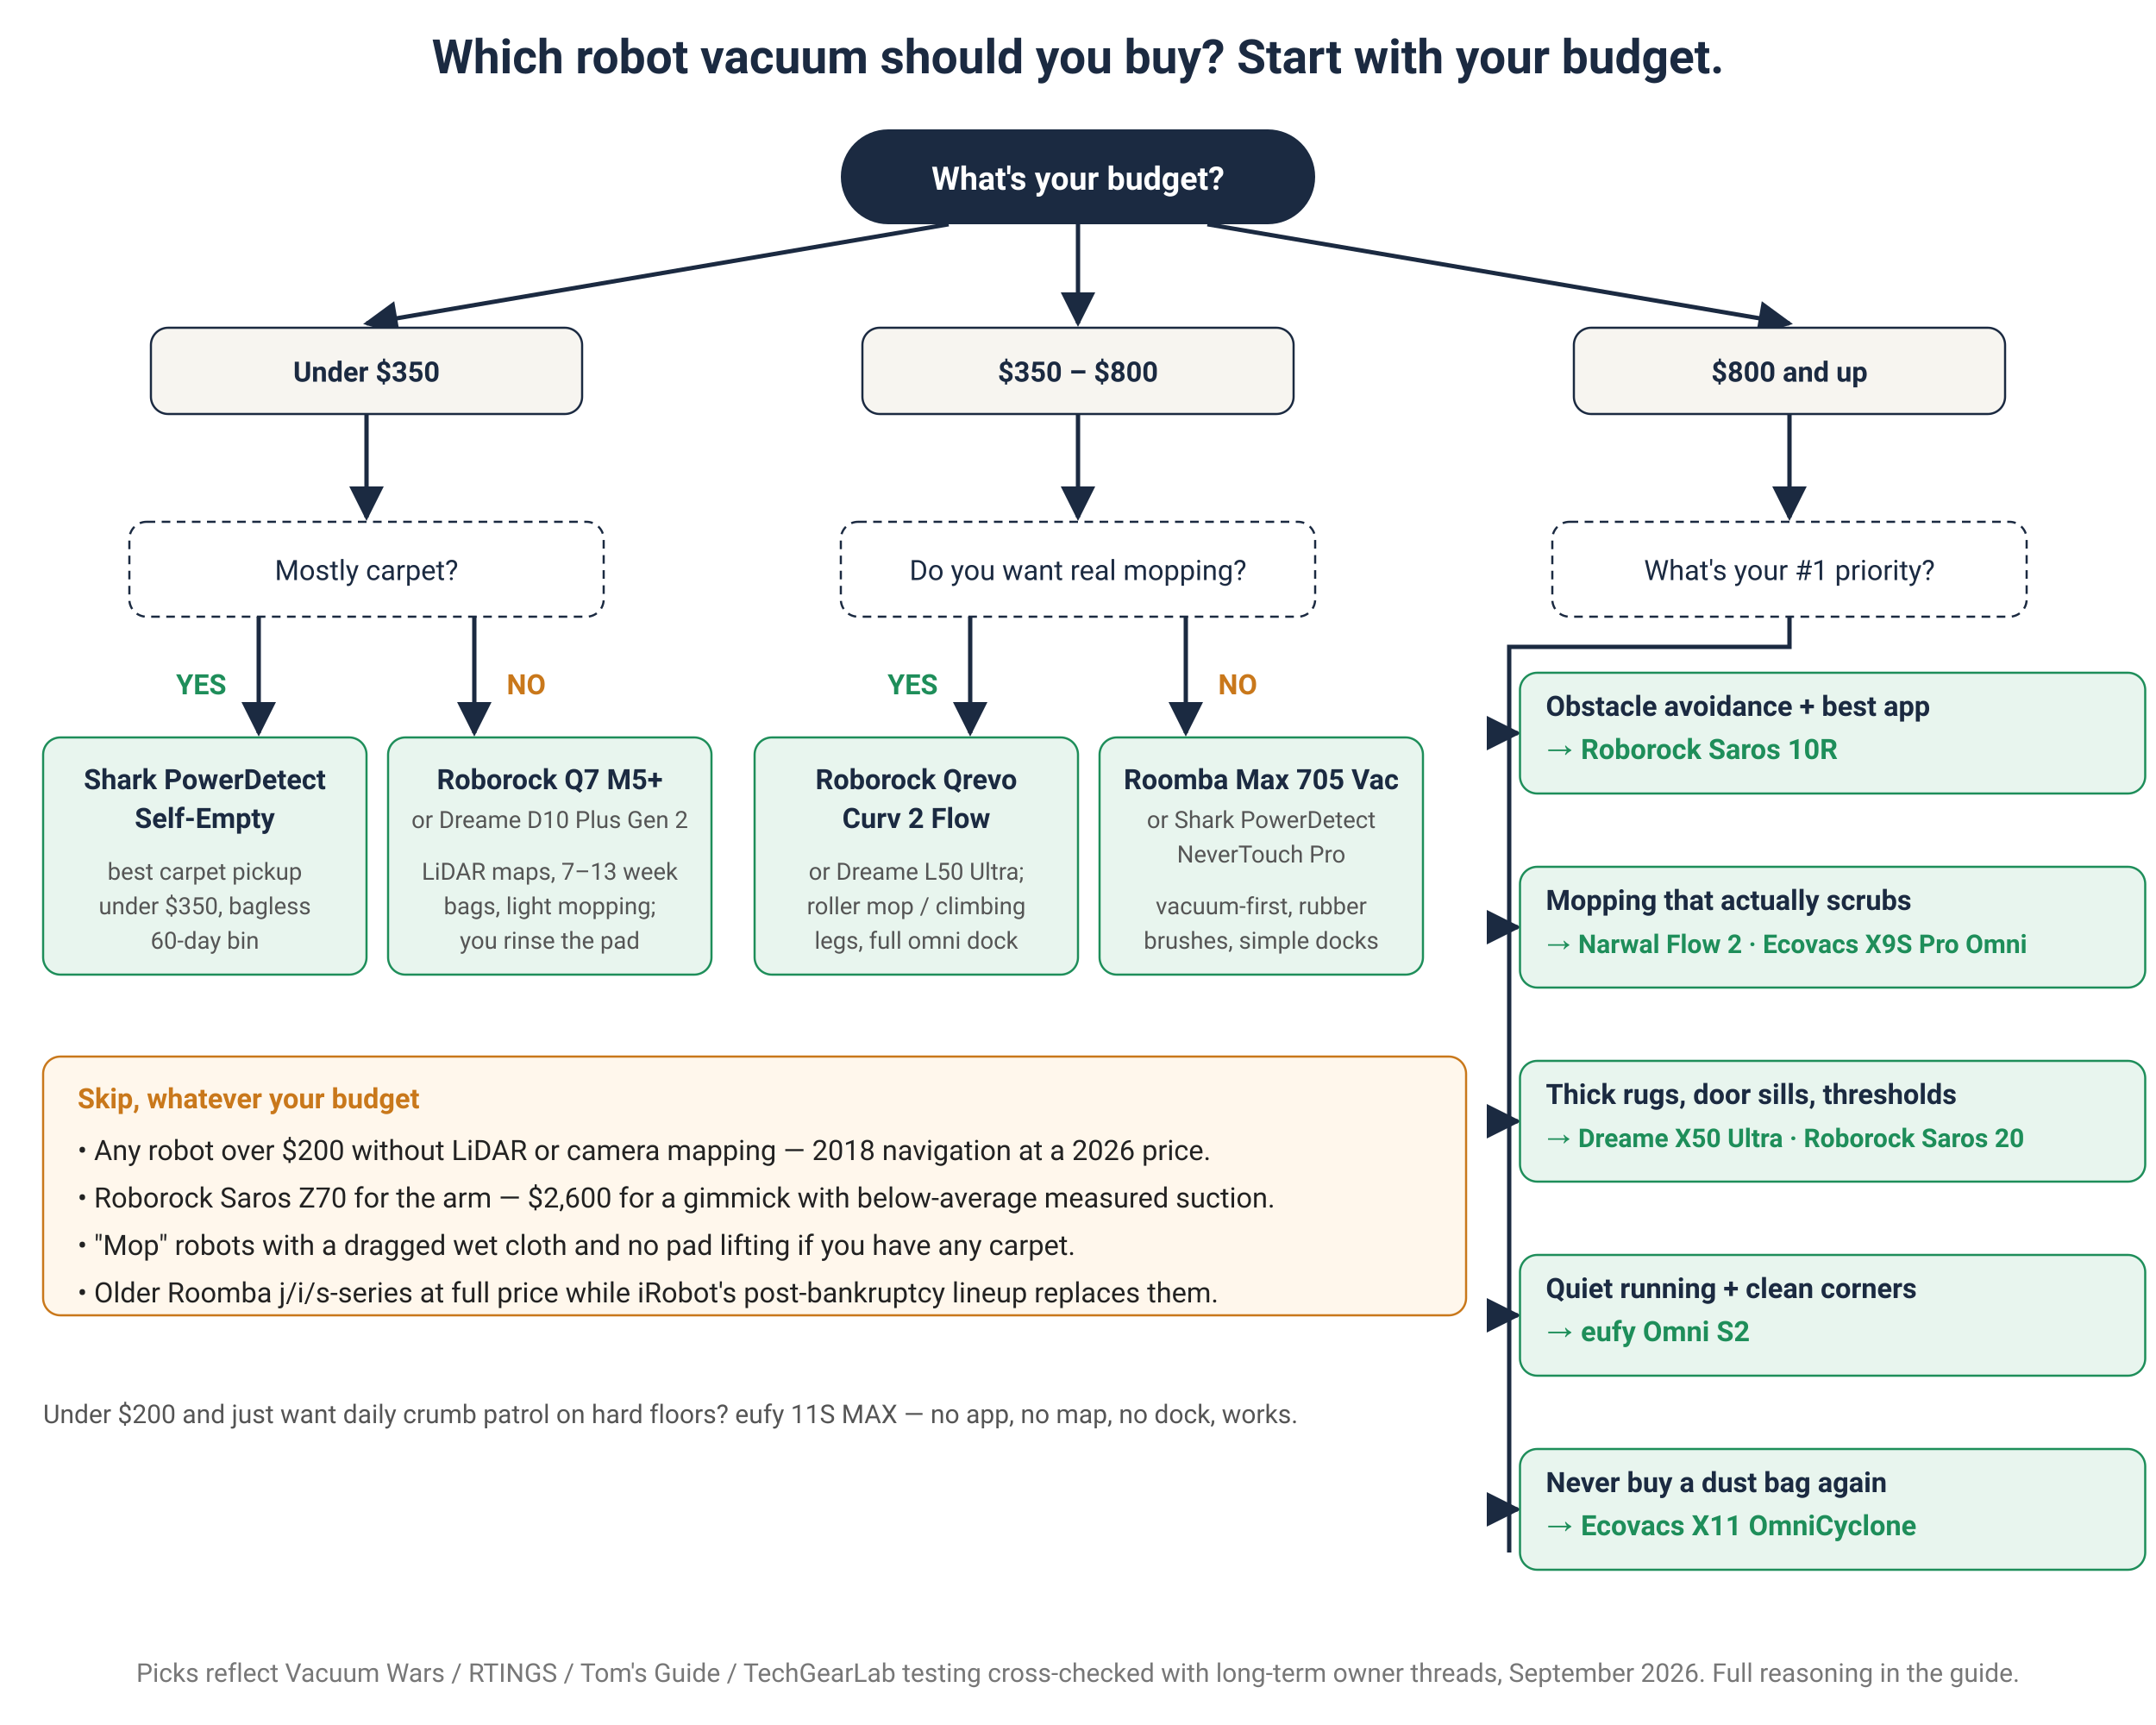
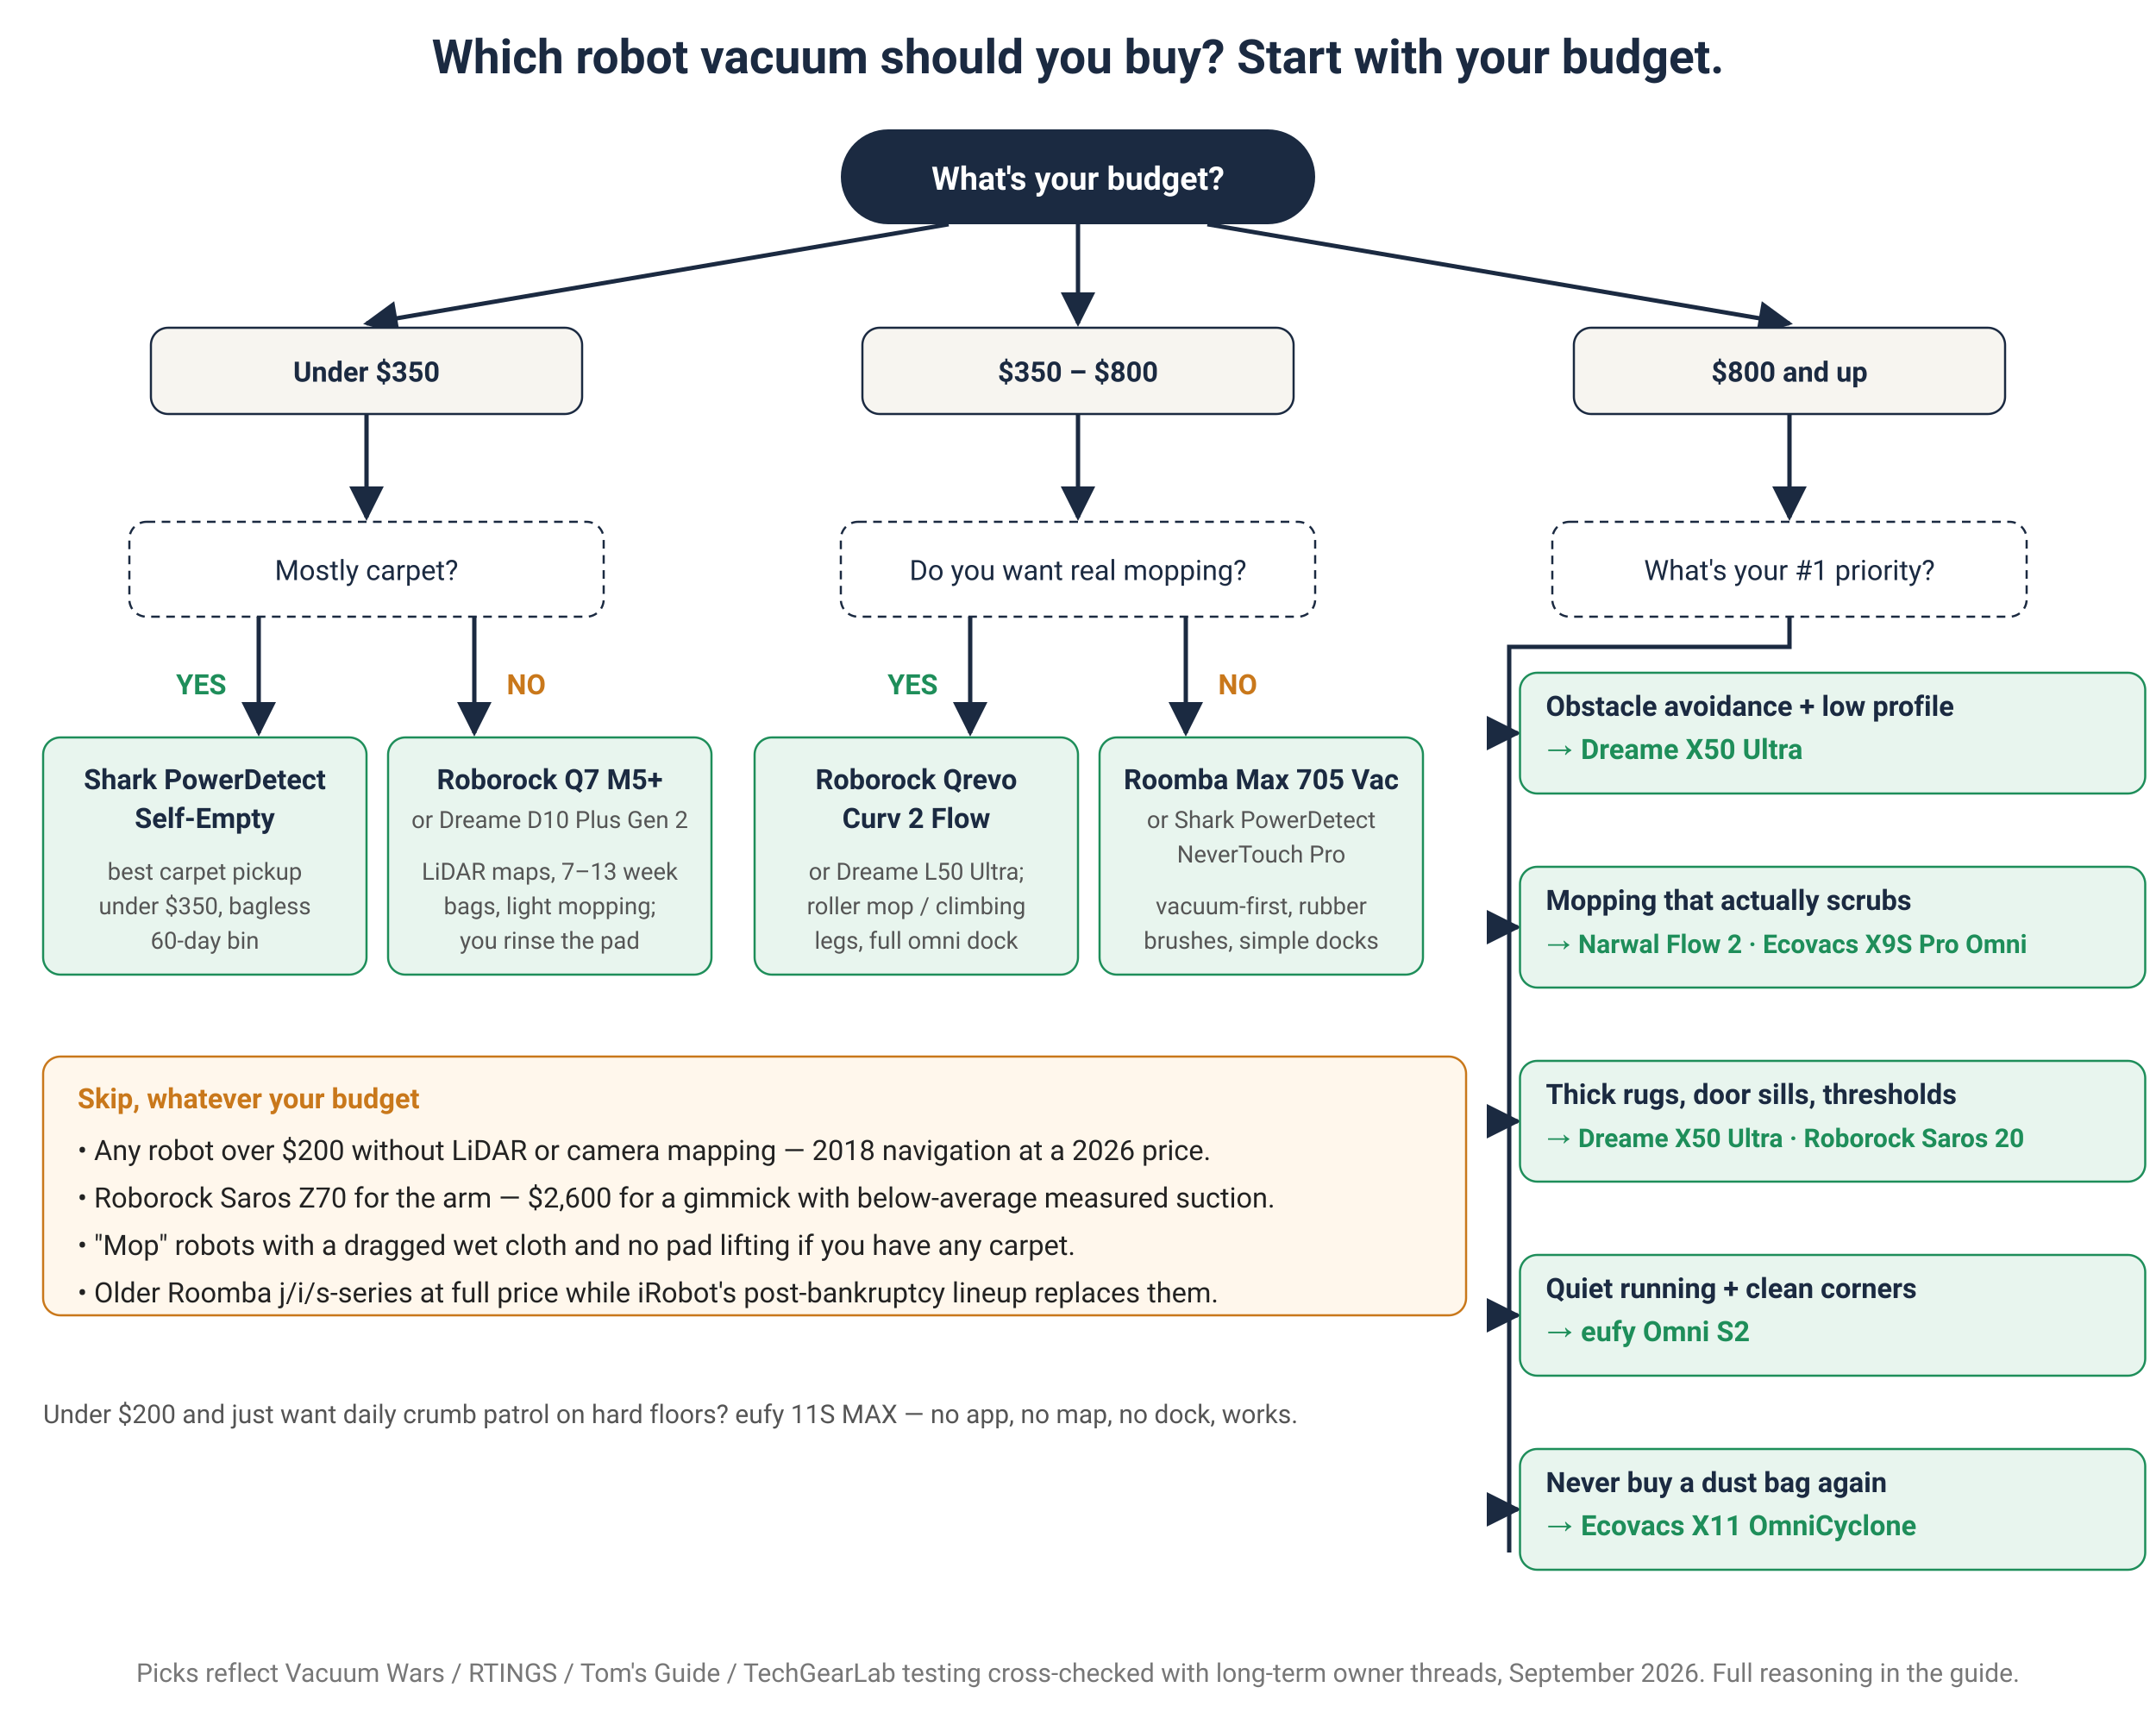
<svg xmlns="http://www.w3.org/2000/svg" viewBox="0 0 1000 800" role="img" aria-label="Decision flowchart: which robot vacuum should you buy in 2026">
  <rect width="1000" height="800" fill="#fff" />
  <defs>
    <marker id="arr" viewBox="0 0 10 10" refX="9" refY="5" markerWidth="8" markerHeight="8" orient="auto">
      <path d="M0 0 L10 5 L0 10 z" fill="#1B2A41" />
    </marker>
  </defs>
  <g font-family="-apple-system,Segoe UI,Roboto,Helvetica,Arial,sans-serif" font-size="13">
    <text x="500" y="34" text-anchor="middle" font-size="22" font-weight="700" fill="#1B2A41">Which robot vacuum should you buy? Start with your budget.</text>
    <rect x="390" y="60" width="220" height="44" rx="22" fill="#1B2A41" />
    <text x="500" y="88" text-anchor="middle" fill="#fff" font-weight="700" font-size="15">What's your budget?</text>
    <g stroke="#1B2A41" stroke-width="2" fill="none" marker-end="url(#arr)">
      <path d="M440 104 L170 150" />
      <path d="M500 104 L500 150" />
      <path d="M560 104 L830 150" />
    </g>
    <rect x="70" y="152" width="200" height="40" rx="8" fill="#F7F5F0" stroke="#1B2A41" />
    <text x="170" y="177" text-anchor="middle" font-weight="700" fill="#1B2A41">Under $350</text>
    <rect x="400" y="152" width="200" height="40" rx="8" fill="#F7F5F0" stroke="#1B2A41" />
    <text x="500" y="177" text-anchor="middle" font-weight="700" fill="#1B2A41">$350 – $800</text>
    <rect x="730" y="152" width="200" height="40" rx="8" fill="#F7F5F0" stroke="#1B2A41" />
    <text x="830" y="177" text-anchor="middle" font-weight="700" fill="#1B2A41">$800 and up</text>
    <g stroke="#1B2A41" stroke-width="2" fill="none" marker-end="url(#arr)">
      <path d="M170 192 L170 240" />
      <path d="M500 192 L500 240" />
      <path d="M830 192 L830 240" />
    </g>
    <rect x="60" y="242" width="220" height="44" rx="8" fill="#fff" stroke="#1B2A41" stroke-dasharray="4 3" />
    <text x="170" y="269" text-anchor="middle" fill="#1B2A41">Mostly carpet?</text>
    <rect x="390" y="242" width="220" height="44" rx="8" fill="#fff" stroke="#1B2A41" stroke-dasharray="4 3" />
    <text x="500" y="269" text-anchor="middle" fill="#1B2A41">Do you want real mopping?</text>
    <rect x="720" y="242" width="220" height="44" rx="8" fill="#fff" stroke="#1B2A41" stroke-dasharray="4 3" />
    <text x="830" y="269" text-anchor="middle" fill="#1B2A41">What's your #1 priority?</text>
    <g stroke="#1B2A41" stroke-width="2" fill="none" marker-end="url(#arr)">
      <path d="M120 286 L120 340" />
      <path d="M220 286 L220 340" />
    </g>
    <text x="105" y="322" text-anchor="end" fill="#1E8E5A" font-weight="700">YES</text>
    <text x="235" y="322" fill="#C9781B" font-weight="700">NO</text>
    <rect x="20" y="342" width="150" height="110" rx="8" fill="#E8F5EE" stroke="#1E8E5A" />
    <text x="95" y="366" text-anchor="middle" font-weight="700" fill="#1B2A41">Shark PowerDetect</text>
    <text x="95" y="384" text-anchor="middle" font-weight="700" fill="#1B2A41">Self-Empty</text>
    <text x="95" y="408" text-anchor="middle" font-size="11" fill="#555">best carpet pickup</text>
    <text x="95" y="424" text-anchor="middle" font-size="11" fill="#555">under $350, bagless</text>
    <text x="95" y="440" text-anchor="middle" font-size="11" fill="#555">60-day bin</text>
    <rect x="180" y="342" width="150" height="110" rx="8" fill="#E8F5EE" stroke="#1E8E5A" />
    <text x="255" y="366" text-anchor="middle" font-weight="700" fill="#1B2A41">Roborock Q7 M5+</text>
    <text x="255" y="384" text-anchor="middle" font-size="11" fill="#555">or Dreame D10 Plus Gen 2</text>
    <text x="255" y="408" text-anchor="middle" font-size="11" fill="#555">LiDAR maps, 7–13 week</text>
    <text x="255" y="424" text-anchor="middle" font-size="11" fill="#555">bags, light mopping;</text>
    <text x="255" y="440" text-anchor="middle" font-size="11" fill="#555">you rinse the pad</text>
    <g stroke="#1B2A41" stroke-width="2" fill="none" marker-end="url(#arr)">
      <path d="M450 286 L450 340" />
      <path d="M550 286 L550 340" />
    </g>
    <text x="435" y="322" text-anchor="end" fill="#1E8E5A" font-weight="700">YES</text>
    <text x="565" y="322" fill="#C9781B" font-weight="700">NO</text>
    <rect x="350" y="342" width="150" height="110" rx="8" fill="#E8F5EE" stroke="#1E8E5A" />
    <text x="425" y="366" text-anchor="middle" font-weight="700" fill="#1B2A41">Roborock Qrevo</text>
    <text x="425" y="384" text-anchor="middle" font-weight="700" fill="#1B2A41">Curv 2 Flow</text>
    <text x="425" y="408" text-anchor="middle" font-size="11" fill="#555">or Dreame L50 Ultra;</text>
    <text x="425" y="424" text-anchor="middle" font-size="11" fill="#555">roller mop / climbing</text>
    <text x="425" y="440" text-anchor="middle" font-size="11" fill="#555">legs, full omni dock</text>
    <rect x="510" y="342" width="150" height="110" rx="8" fill="#E8F5EE" stroke="#1E8E5A" />
    <text x="585" y="366" text-anchor="middle" font-weight="700" fill="#1B2A41">Roomba Max 705 Vac</text>
    <text x="585" y="384" text-anchor="middle" font-size="11" fill="#555">or Shark PowerDetect</text>
    <text x="585" y="400" text-anchor="middle" font-size="11" fill="#555">NeverTouch Pro</text>
    <text x="585" y="424" text-anchor="middle" font-size="11" fill="#555">vacuum-first, rubber</text>
    <text x="585" y="440" text-anchor="middle" font-size="11" fill="#555">brushes, simple docks</text>
    <g stroke="#1B2A41" stroke-width="2" fill="none">
      <path d="M830 286 L830 300 L700 300 L700 720" />
    </g>
    <g stroke="#1B2A41" stroke-width="2" fill="none" marker-end="url(#arr)">
      <path d="M700 340 L704 340" />
      <path d="M700 430 L704 430" />
      <path d="M700 520 L704 520" />
      <path d="M700 610 L704 610" />
      <path d="M700 700 L704 700" />
    </g>
    <rect x="705" y="312" width="290" height="56" rx="8" fill="#E8F5EE" stroke="#1E8E5A" />
-     <text x="717" y="332" font-weight="700" fill="#1B2A41">Obstacle avoidance + best app</text>
-     <text x="717" y="352" fill="#1E8E5A" font-weight="700">→ Roborock Saros 10R</text>
+     <text x="717" y="332" font-weight="700" fill="#1B2A41">Obstacle avoidance + low profile</text>
+     <text x="717" y="352" fill="#1E8E5A" font-weight="700">→ Dreame X50 Ultra</text>
    <rect x="705" y="402" width="290" height="56" rx="8" fill="#E8F5EE" stroke="#1E8E5A" />
    <text x="717" y="422" font-weight="700" fill="#1B2A41">Mopping that actually scrubs</text>
    <text x="717" y="442" fill="#1E8E5A" font-weight="700" font-size="12">→ Narwal Flow 2 · Ecovacs X9S Pro Omni</text>
    <rect x="705" y="492" width="290" height="56" rx="8" fill="#E8F5EE" stroke="#1E8E5A" />
    <text x="717" y="512" font-weight="700" fill="#1B2A41">Thick rugs, door sills, thresholds</text>
    <text x="717" y="532" fill="#1E8E5A" font-weight="700" font-size="12">→ Dreame X50 Ultra · Roborock Saros 20</text>
    <rect x="705" y="582" width="290" height="56" rx="8" fill="#E8F5EE" stroke="#1E8E5A" />
    <text x="717" y="602" font-weight="700" fill="#1B2A41">Quiet running + clean corners</text>
    <text x="717" y="622" fill="#1E8E5A" font-weight="700">→ eufy Omni S2</text>
    <rect x="705" y="672" width="290" height="56" rx="8" fill="#E8F5EE" stroke="#1E8E5A" />
    <text x="717" y="692" font-weight="700" fill="#1B2A41">Never buy a dust bag again</text>
    <text x="717" y="712" fill="#1E8E5A" font-weight="700">→ Ecovacs X11 OmniCyclone</text>
    <rect x="20" y="490" width="660" height="120" rx="8" fill="#FFF7EC" stroke="#C9781B" />
    <text x="36" y="514" font-weight="700" fill="#C9781B">Skip, whatever your budget</text>
    <text x="36" y="538" fill="#222">• Any robot over $200 without LiDAR or camera mapping — 2018 navigation at a 2026 price.</text>
    <text x="36" y="560" fill="#222">• Roborock Saros Z70 for the arm — $2,600 for a gimmick with below-average measured suction.</text>
    <text x="36" y="582" fill="#222">• "Mop" robots with a dragged wet cloth and no pad lifting if you have any carpet.</text>
    <text x="36" y="604" fill="#222">• Older Roomba j/i/s-series at full price while iRobot's post-bankruptcy lineup replaces them.</text>
    <text x="20" y="660" fill="#555" font-size="12">Under $200 and just want daily crumb patrol on hard floors? eufy 11S MAX — no app, no map, no dock, works.</text>
    <text x="500" y="780" text-anchor="middle" font-size="12" fill="#777">Picks reflect Vacuum Wars / RTINGS / Tom's Guide / TechGearLab testing cross-checked with long-term owner threads, September 2026. Full reasoning in the guide.</text>
  </g>
</svg>
